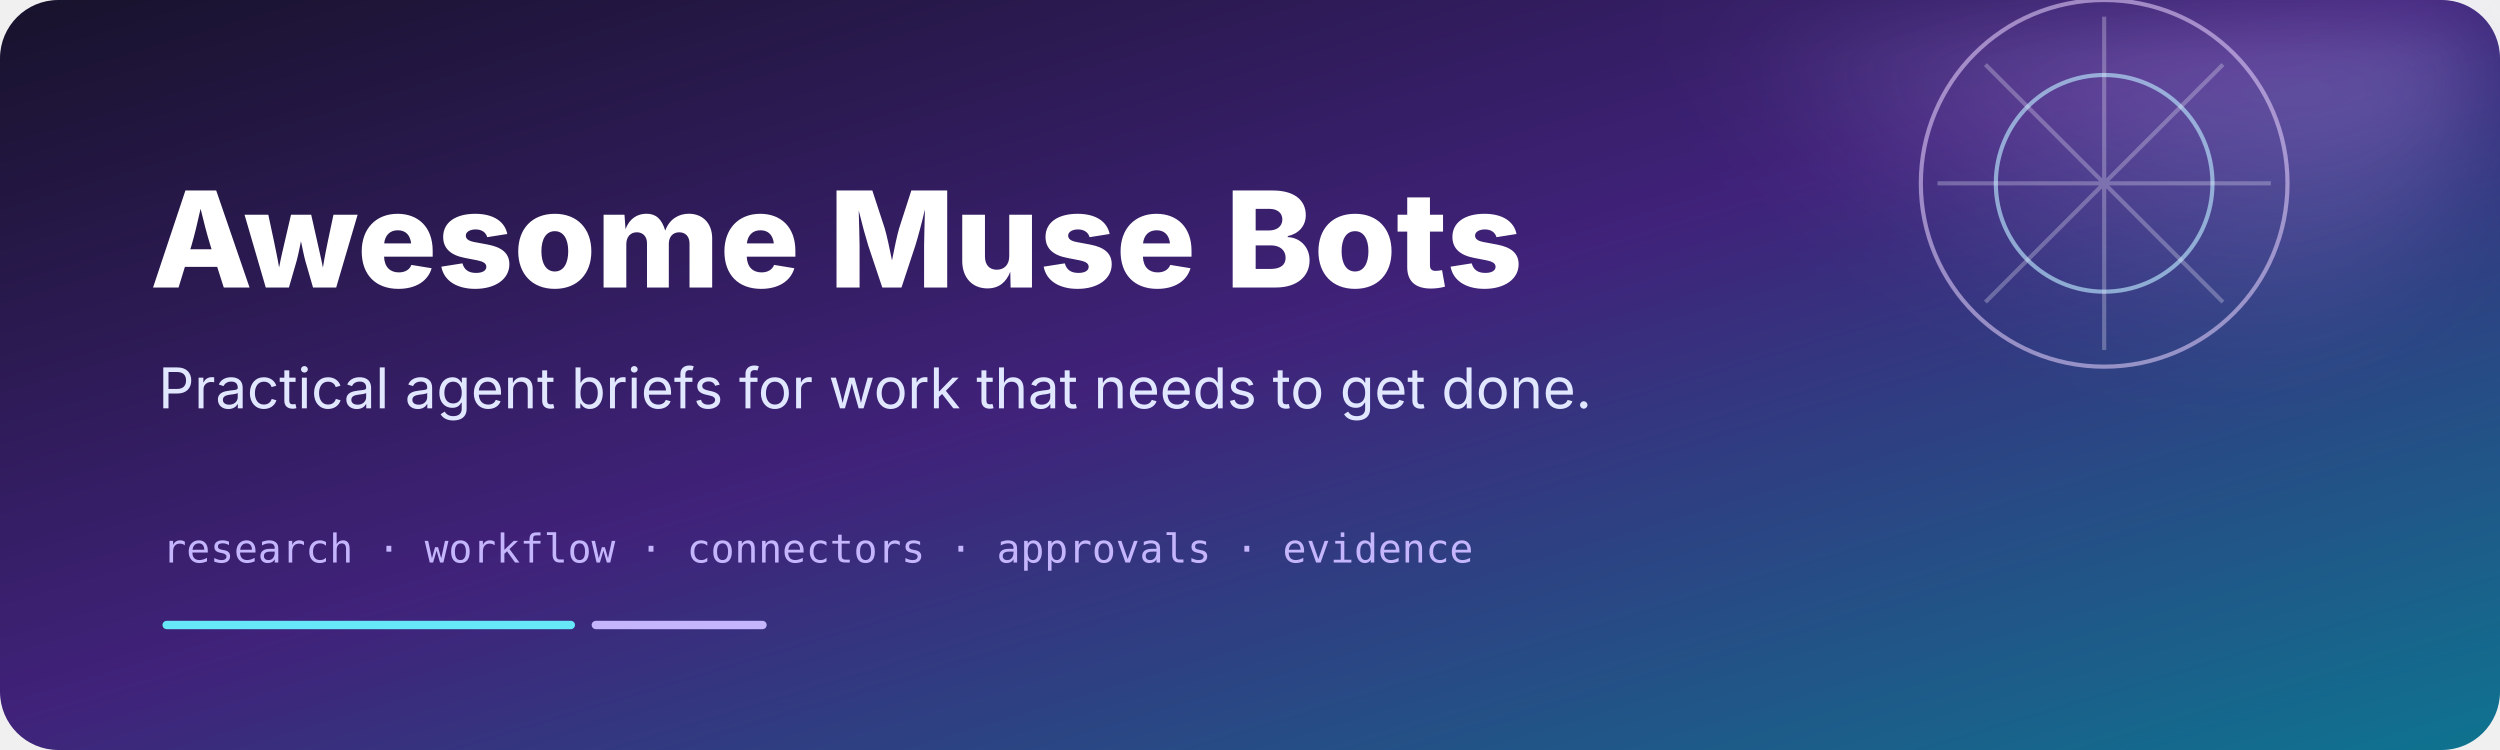
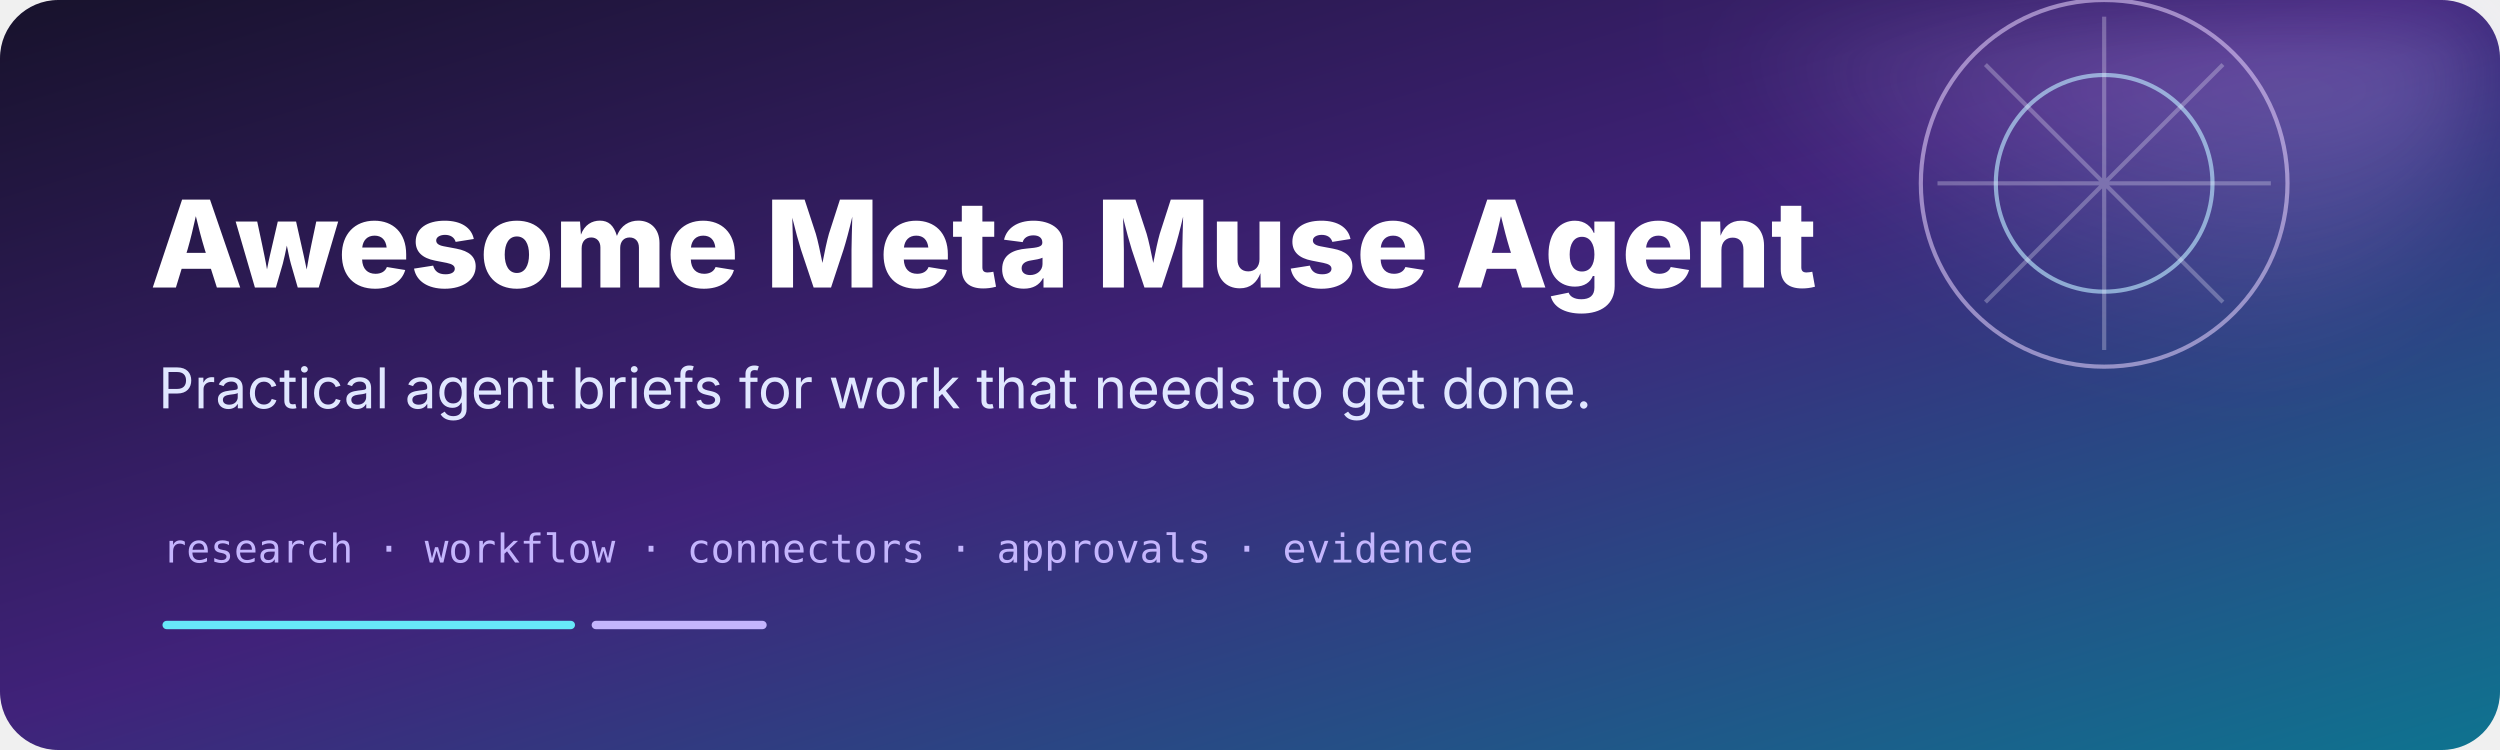
<svg xmlns="http://www.w3.org/2000/svg" width="1200" height="360" viewBox="0 0 1200 360" role="img" aria-labelledby="title desc">
  <defs>
    <linearGradient id="bg" x1="0" y1="0" x2="1" y2="1">
      <stop offset="0%" stop-color="#17122b" />
      <stop offset="48%" stop-color="#40227a" />
      <stop offset="100%" stop-color="#0e7490" />
    </linearGradient>
    <radialGradient id="glow" cx="78%" cy="20%" r="72%">
      <stop offset="0%" stop-color="#c4b5fd" stop-opacity=".7" />
      <stop offset="100%" stop-color="#c4b5fd" stop-opacity="0" />
    </radialGradient>
    <filter id="blur">
      <feGaussianBlur stdDeviation="28" />
    </filter>
  </defs>
  <rect width="1200" height="360" rx="28" fill="url(#bg)" />
  <circle cx="970" cy="-18" r="230" fill="url(#glow)" filter="url(#blur)" />
  <circle cx="1010" cy="88" r="88" fill="none" stroke="#e9d5ff" stroke-opacity=".55" stroke-width="2" />
  <circle cx="1010" cy="88" r="52" fill="none" stroke="#bae6fd" stroke-opacity=".65" stroke-width="2" />
  <path d="M930 88h160M1010 8v160M953 31l114 114M1067 31 953 145" stroke="#f5f3ff" stroke-opacity=".28" stroke-width="2" />
-   <text x="72" y="138" fill="#fff" font-family="-apple-system,BlinkMacSystemFont,'Segoe UI',sans-serif" font-size="64" font-weight="800">Awesome Muse Bots</text>
+   <text x="72" y="138" fill="#fff" font-family="-apple-system,BlinkMacSystemFont,'Segoe UI',sans-serif" font-size="58" font-weight="800">Awesome Meta Muse Agent</text>
  <text x="76" y="196" fill="#e0e7ff" font-family="-apple-system,BlinkMacSystemFont,'Segoe UI',sans-serif" font-size="27">Practical agent briefs for work that needs to get done.</text>
  <text x="78" y="270" fill="#c4b5fd" font-family="ui-monospace,SFMono-Regular,Menlo,monospace" font-size="19">research · workflow · connectors · approvals · evidence</text>
  <rect x="78" y="298" width="198" height="4" rx="2" fill="#67e8f9" />
  <rect x="284" y="298" width="84" height="4" rx="2" fill="#c4b5fd" />
</svg>
